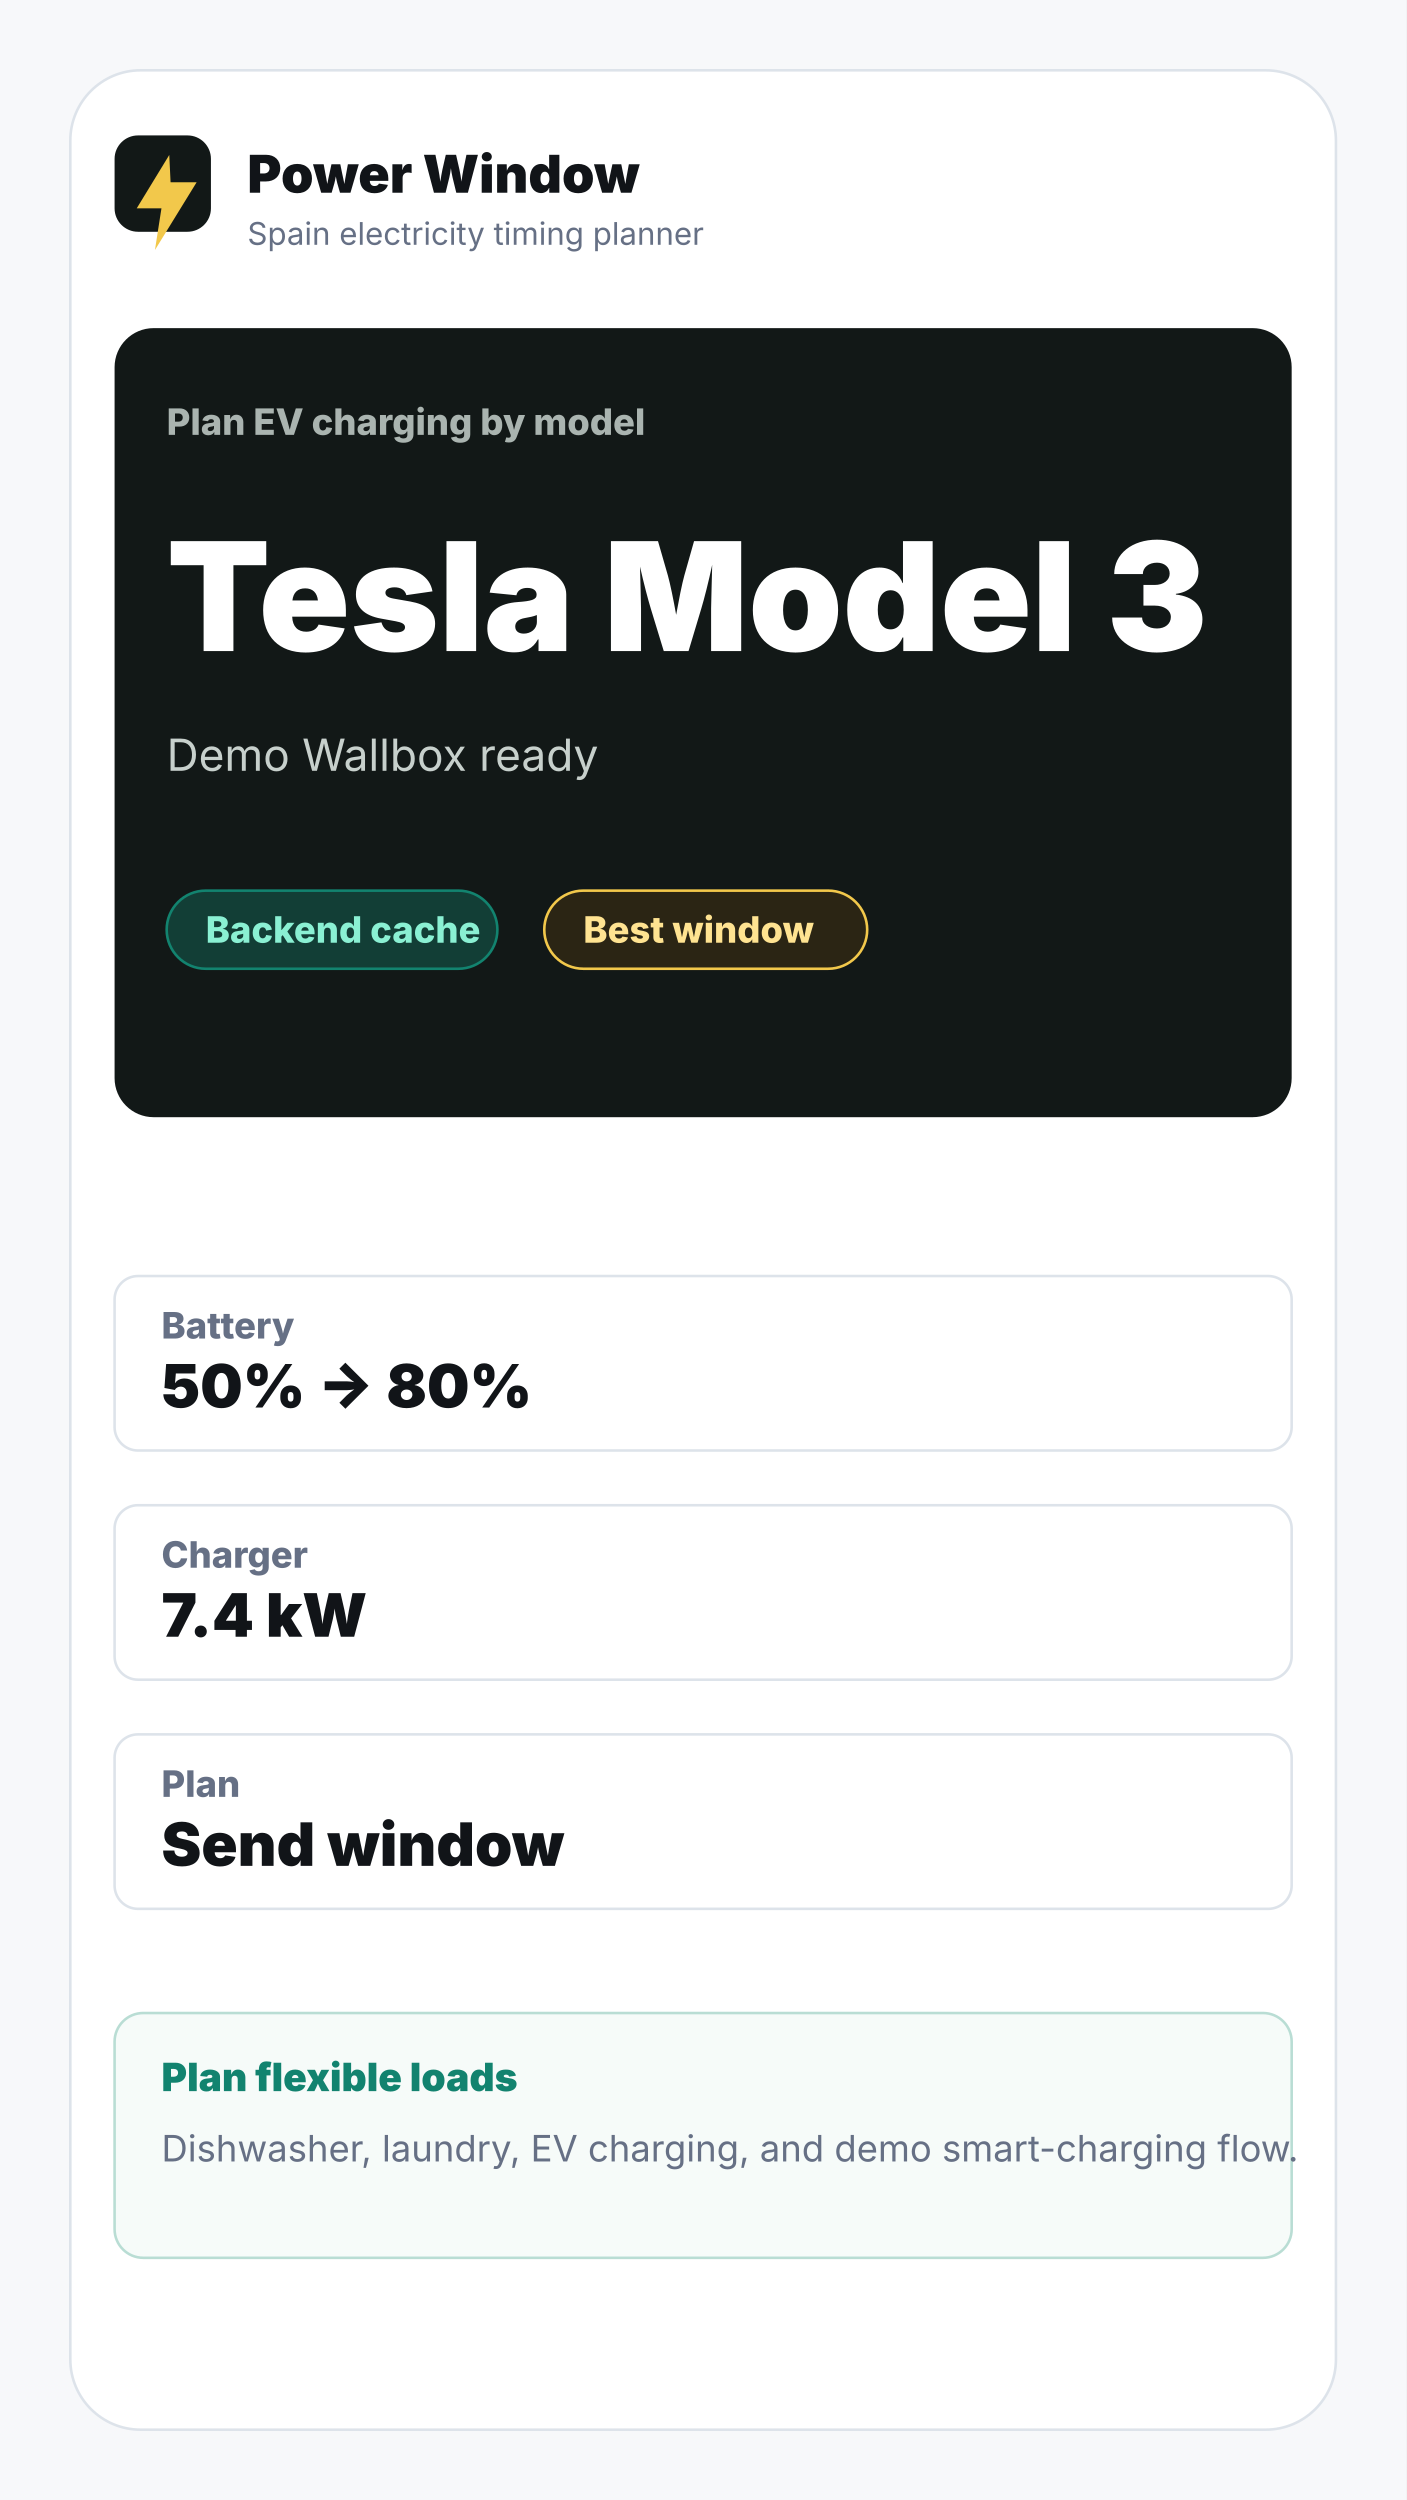
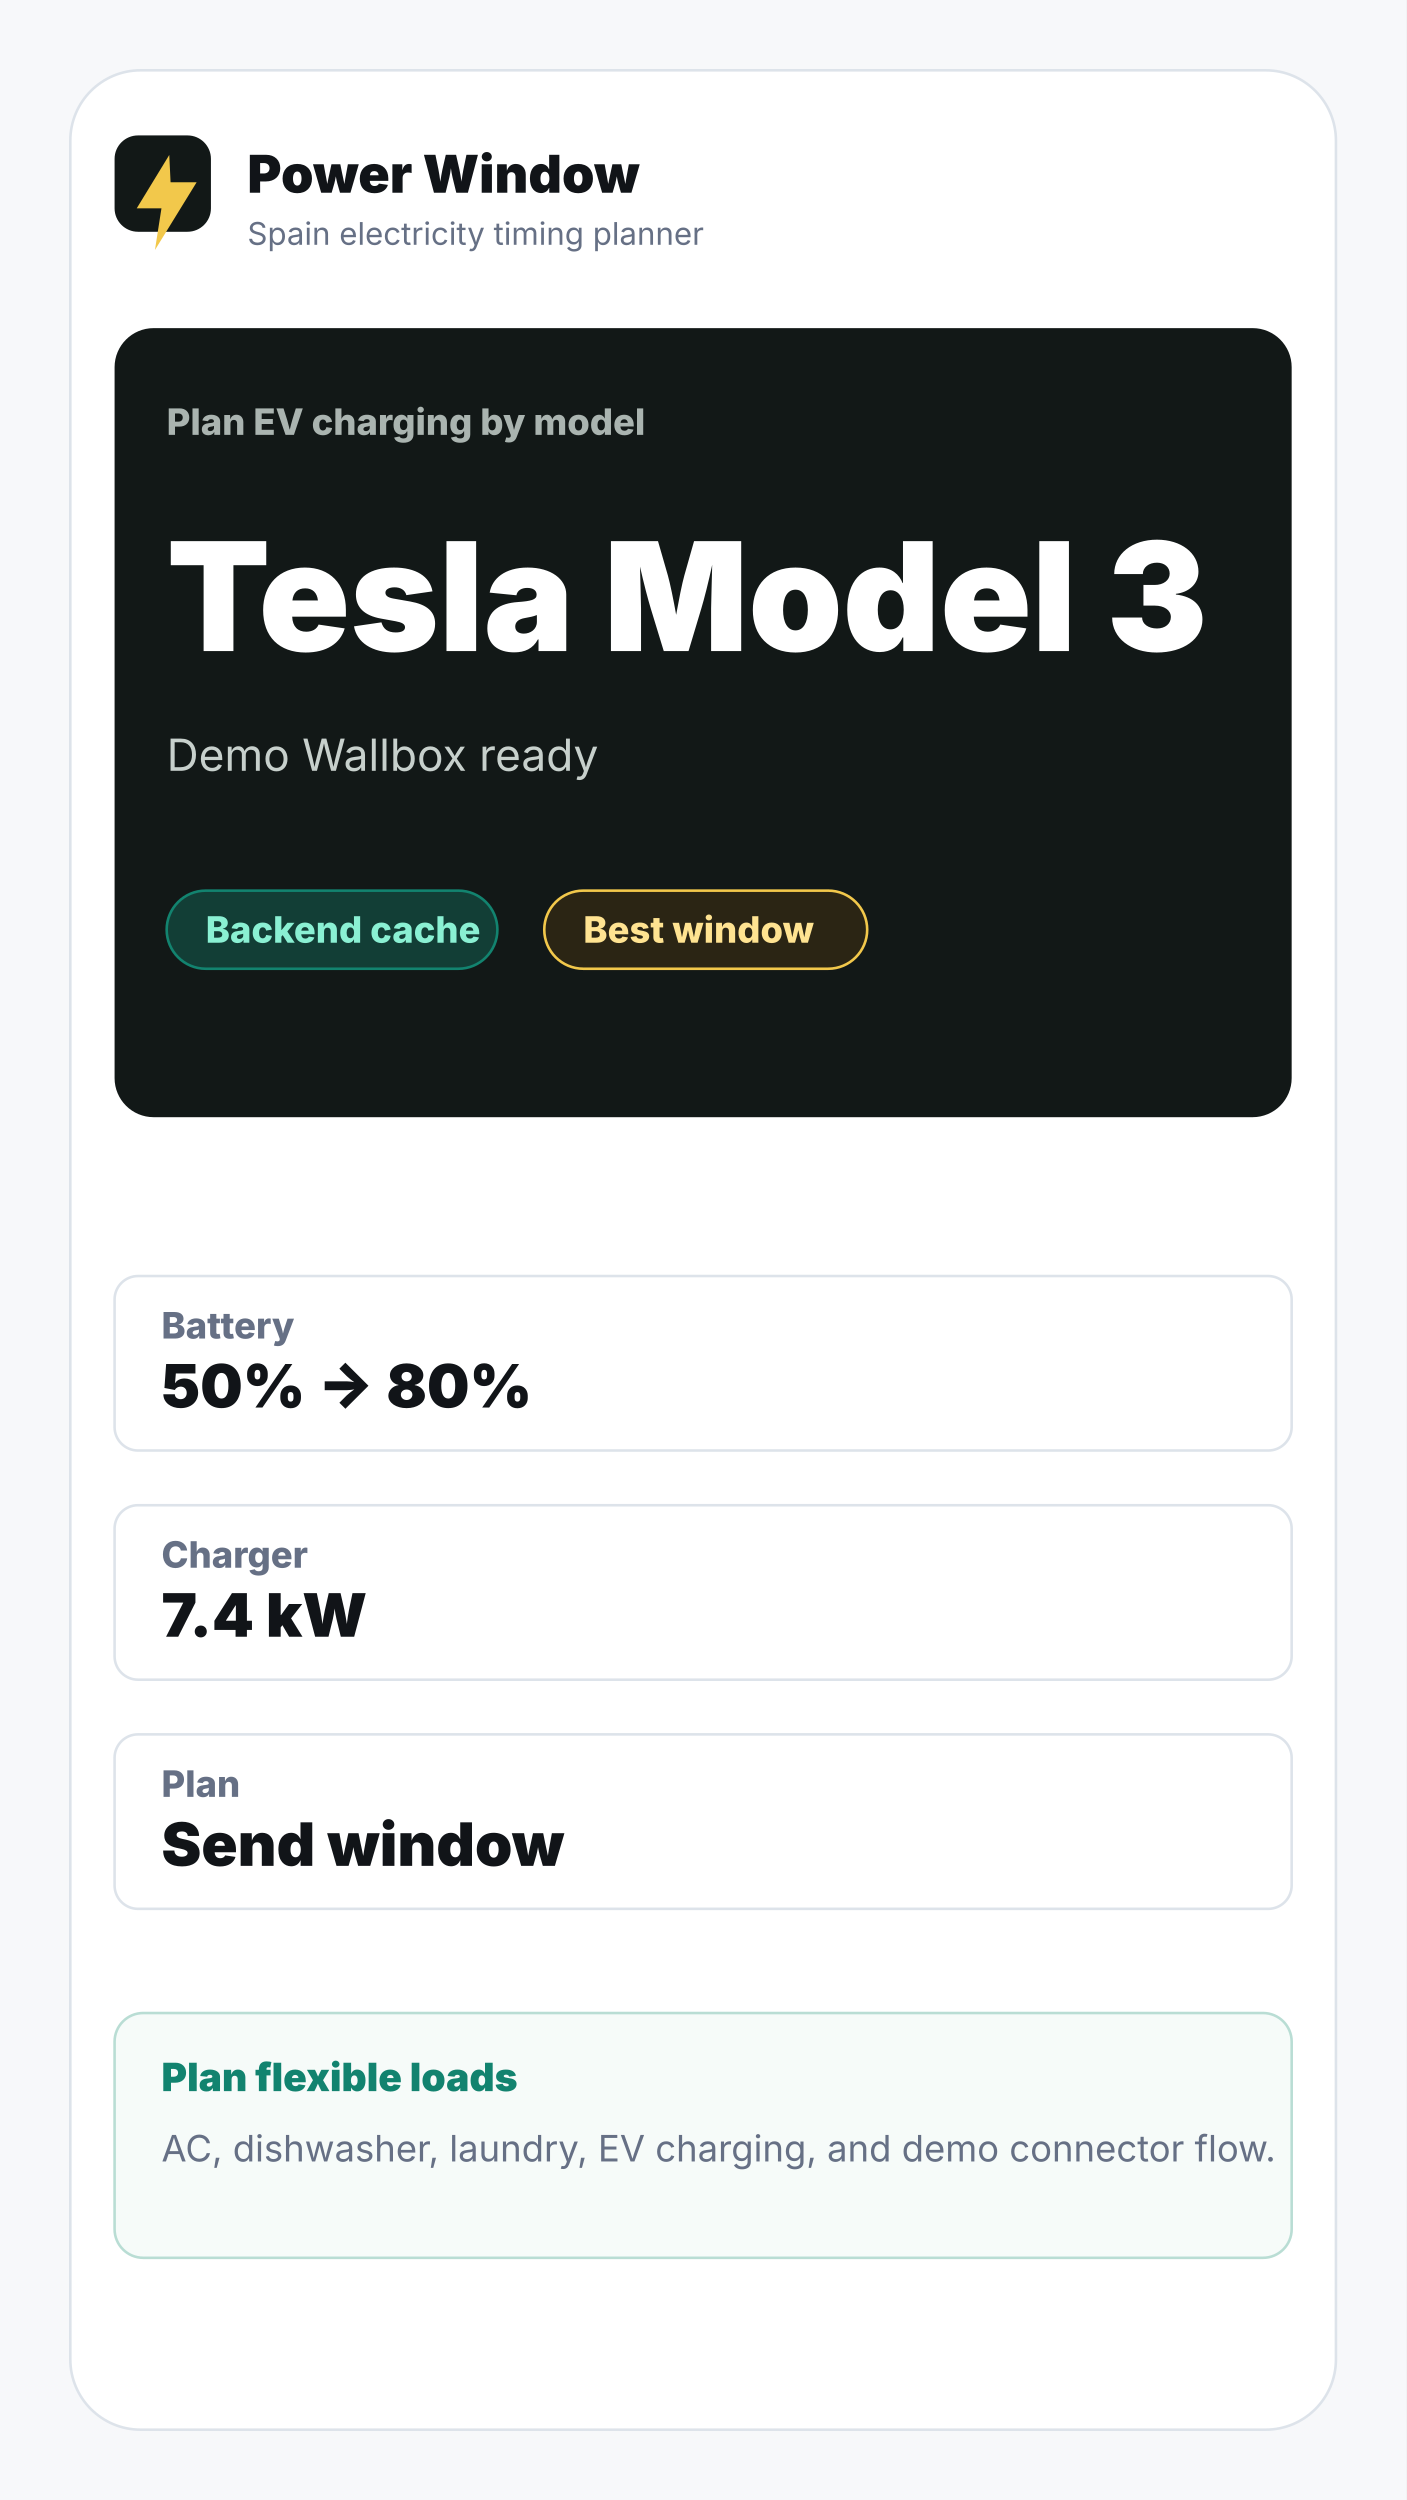
<svg xmlns="http://www.w3.org/2000/svg" width="1080" height="1920" viewBox="0 0 1080 1920">
  <rect width="1080" height="1920" fill="#f7f8fa" />
  <rect x="54" y="54" width="972" height="1812" rx="54" fill="#ffffff" stroke="#dde3ea" stroke-width="2" />
  <rect x="88" y="104" width="74" height="74" rx="18" fill="#121817" />
  <path d="M130 119 105 160h19l-5 32 32-52h-20z" fill="#f2c84b" />
  <text x="190" y="148" fill="#111418" font-size="40" font-family="Inter, Arial, sans-serif" font-weight="900">Power Window</text>
  <text x="190" y="188" fill="#667085" font-size="24" font-family="Inter, Arial, sans-serif">Spain electricity timing planner</text>
  <rect x="88" y="252" width="904" height="606" rx="30" fill="#121817" />
  <text x="128" y="334" fill="#aab4b0" font-size="28" font-family="Inter, Arial, sans-serif" font-weight="800">Plan EV charging by model</text>
  <text x="128" y="500" fill="#ffffff" font-size="116" font-family="Inter, Arial, sans-serif" font-weight="900">Tesla Model 3</text>
  <text x="128" y="592" fill="#c7d0cc" font-size="34" font-family="Inter, Arial, sans-serif">Demo Wallbox ready</text>
  <rect x="128" y="684" width="254" height="60" rx="30" fill="#123e36" stroke="#12836f" stroke-width="2" />
  <text x="158" y="724" fill="#8af0d3" font-size="28" font-family="Inter, Arial, sans-serif" font-weight="800">Backend cache</text>
  <rect x="418" y="684" width="248" height="60" rx="30" fill="#2b2514" stroke="#f2c84b" stroke-width="2" />
  <text x="448" y="724" fill="#ffe391" font-size="28" font-family="Inter, Arial, sans-serif" font-weight="800">Best window</text>
  <rect x="88" y="980" width="904" height="134" rx="18" fill="#ffffff" stroke="#dde3ea" stroke-width="2" />
  <text x="124" y="1028" fill="#667085" font-size="28" font-family="Inter, Arial, sans-serif" font-weight="800">Battery</text>
  <text x="124" y="1081" fill="#111418" font-size="46" font-family="Inter, Arial, sans-serif" font-weight="900">50% -&gt; 80%</text>
  <rect x="88" y="1156" width="904" height="134" rx="18" fill="#ffffff" stroke="#dde3ea" stroke-width="2" />
  <text x="124" y="1204" fill="#667085" font-size="28" font-family="Inter, Arial, sans-serif" font-weight="800">Charger</text>
  <text x="124" y="1257" fill="#111418" font-size="46" font-family="Inter, Arial, sans-serif" font-weight="900">7.4 kW</text>
  <rect x="88" y="1332" width="904" height="134" rx="18" fill="#ffffff" stroke="#dde3ea" stroke-width="2" />
  <text x="124" y="1380" fill="#667085" font-size="28" font-family="Inter, Arial, sans-serif" font-weight="800">Plan</text>
  <text x="124" y="1433" fill="#111418" font-size="46" font-family="Inter, Arial, sans-serif" font-weight="900">Send window</text>
  <rect x="88" y="1546" width="904" height="188" rx="22" fill="#f6fbf9" stroke="#b9ddd4" stroke-width="2" />
  <text x="124" y="1606" fill="#12836f" font-size="30" font-family="Inter, Arial, sans-serif" font-weight="900">Plan flexible loads</text>
-   <text x="124" y="1660" fill="#667085" font-size="28" font-family="Inter, Arial, sans-serif">Dishwasher, laundry, EV charging, and demo smart-charging flow.</text>
+   <text x="124" y="1660" fill="#667085" font-size="28" font-family="Inter, Arial, sans-serif">AC, dishwasher, laundry, EV charging, and demo connector flow.</text>
</svg>
